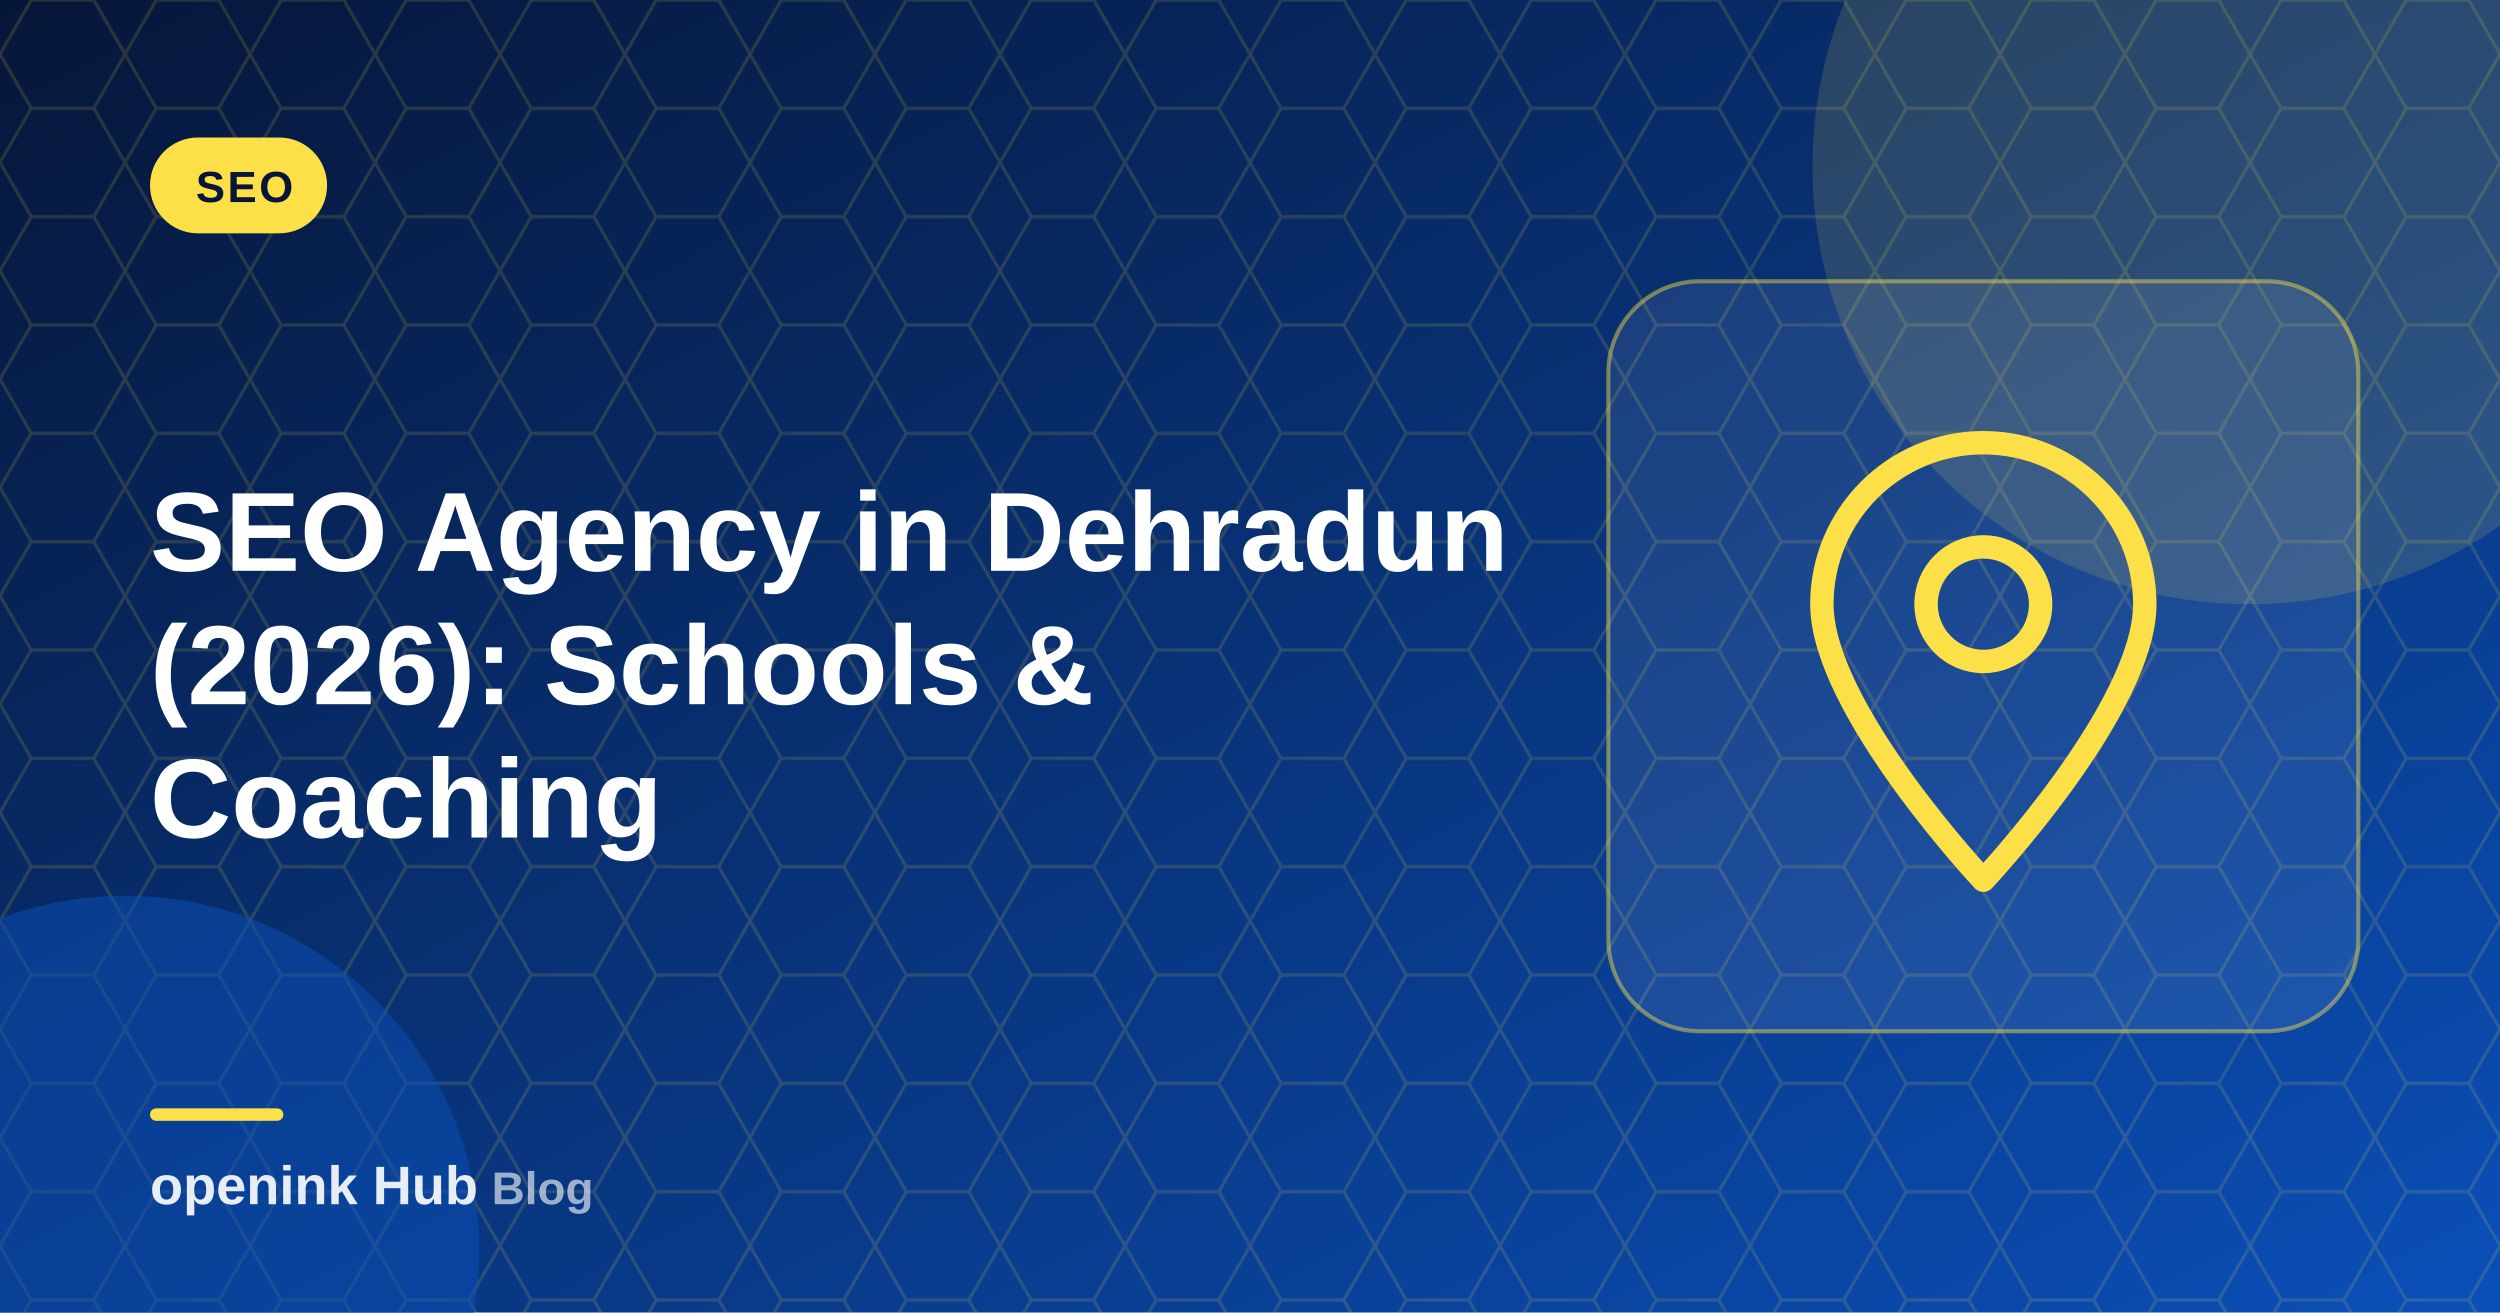
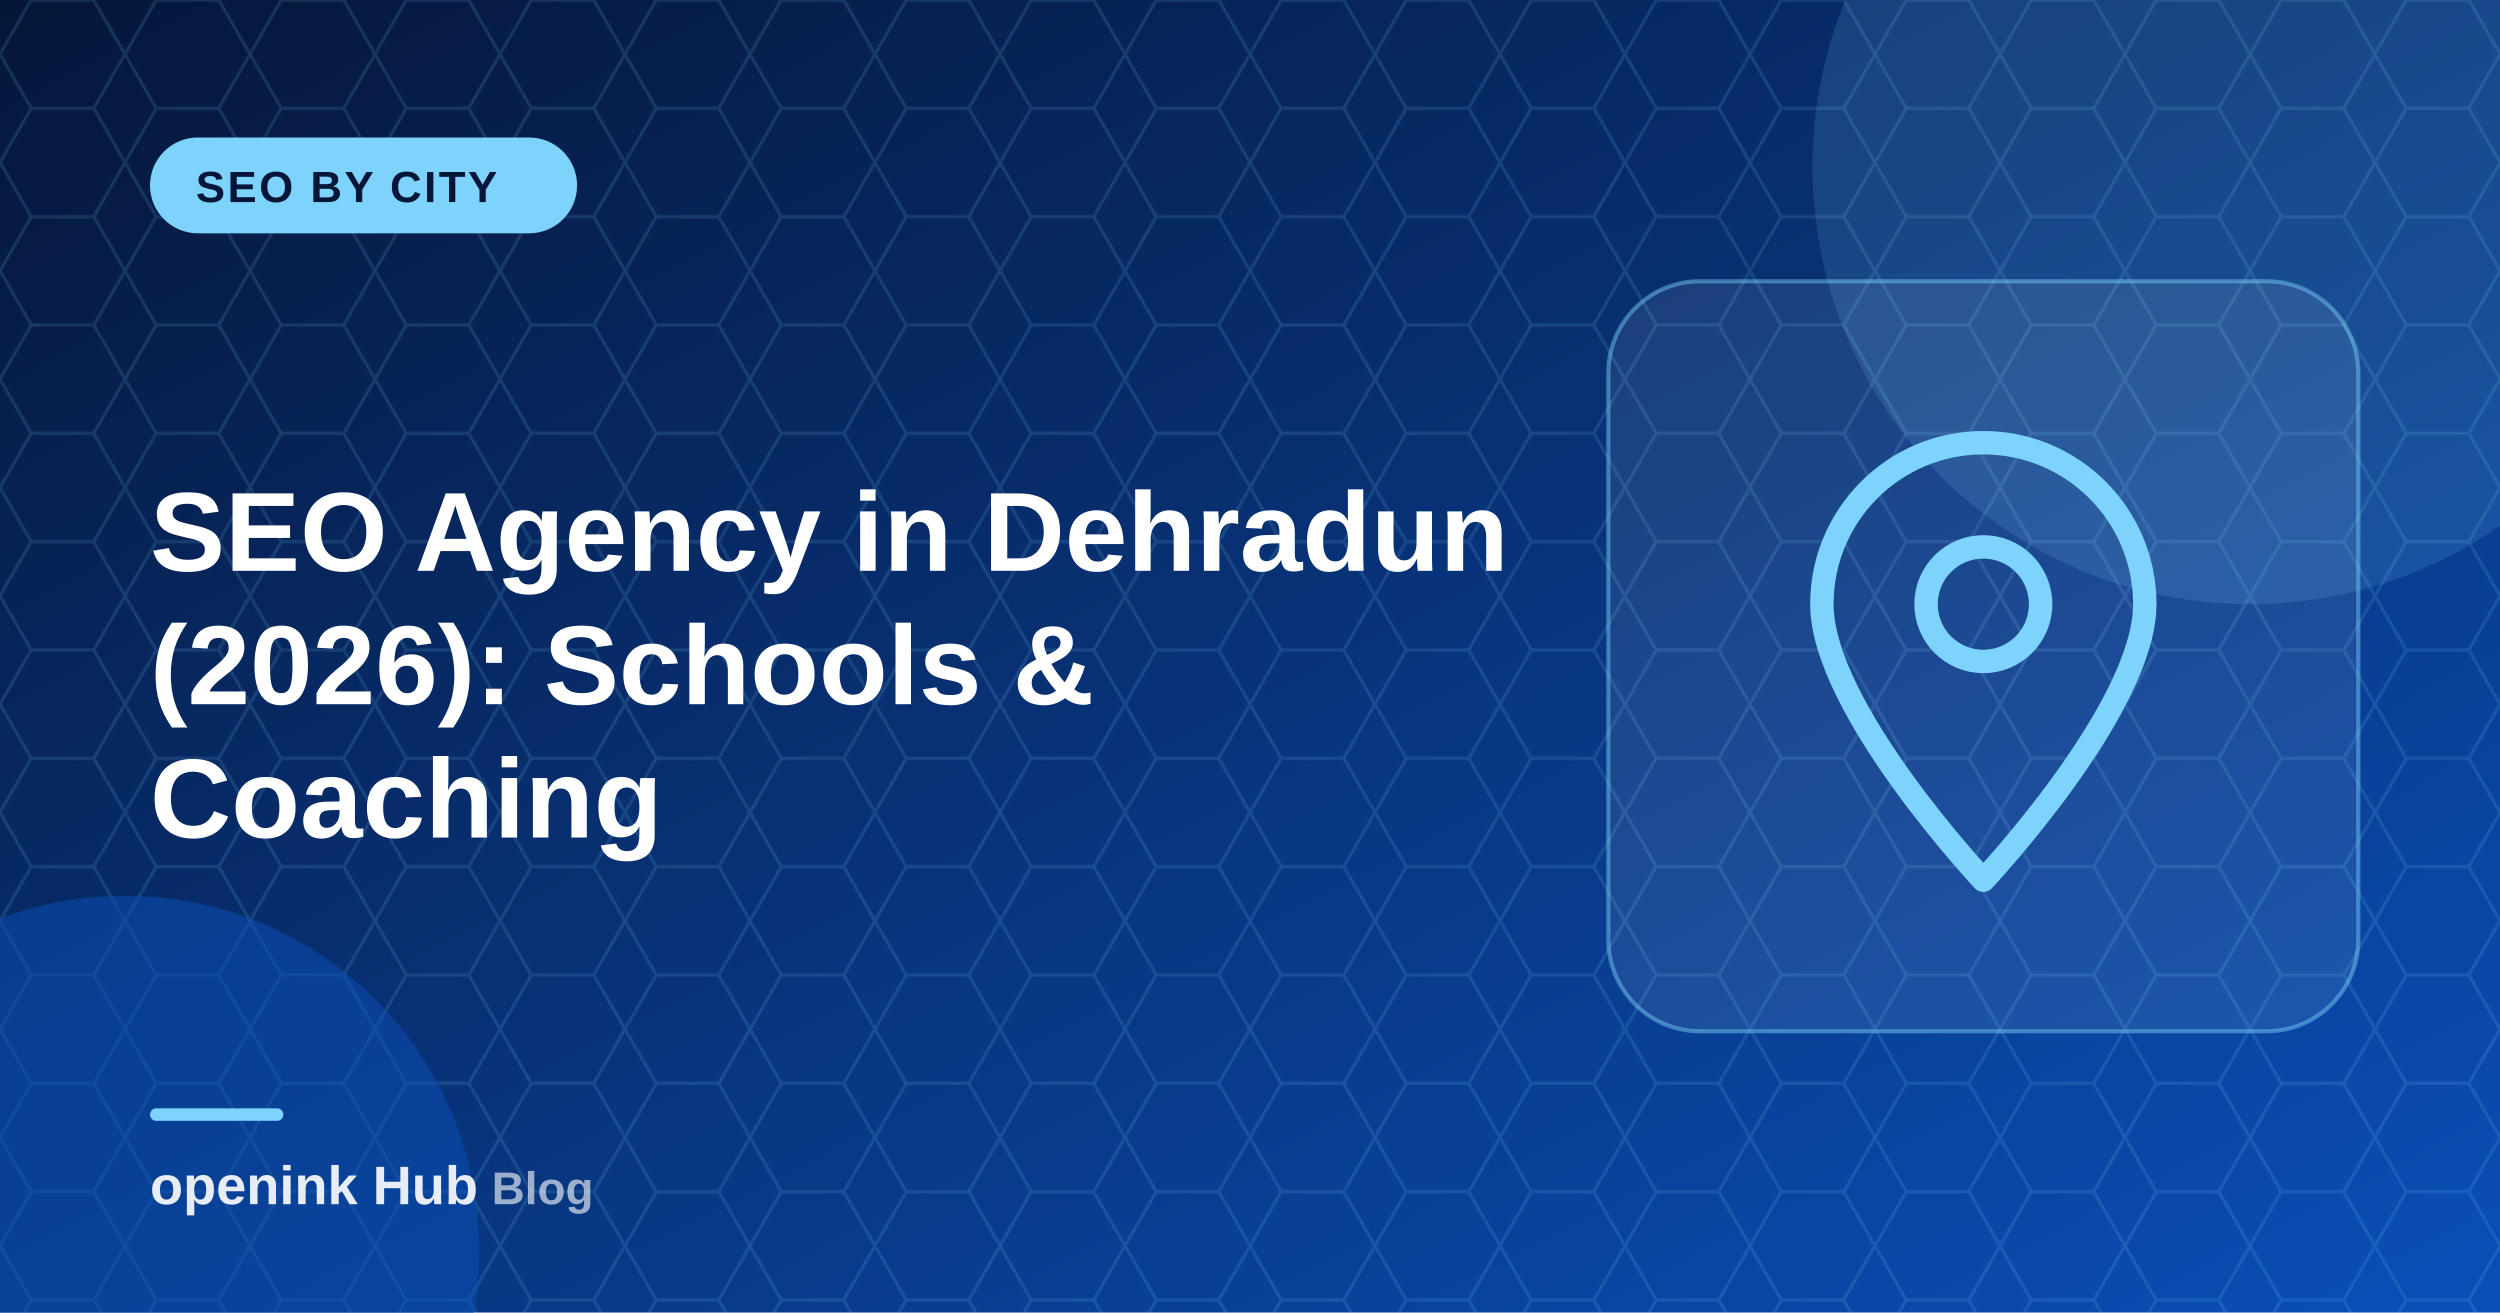
<svg xmlns="http://www.w3.org/2000/svg" width="1200" height="630" viewBox="0 0 1200 630" role="img" aria-label="SEO Agency in Dehradun (2026): Schools &amp; Coaching">
  <defs>
    <linearGradient id="g" x1="0" y1="0" x2="1" y2="1">
      <stop offset="0" stop-color="#061638" />
      <stop offset="1" stop-color="#0a4fb8" />
    </linearGradient>
    <pattern id="p" width="60" height="52" patternUnits="userSpaceOnUse">
-       <path d="M15 0h30l15 26-15 26H15L0 26Z" fill="none" stroke="#fde047" stroke-width="1.6" />
+       <path d="M15 0h30l15 26-15 26H15L0 26Z" fill="none" stroke="#7dd3fc" stroke-width="1.6" />
    </pattern>
-     <style>.ic{fill:none;stroke:#fde047;stroke-width:9;stroke-linecap:round;stroke-linejoin:round}.ic .f{fill:#fde047;stroke:none}</style>
+     <style>.ic{fill:none;stroke:#7dd3fc;stroke-width:9;stroke-linecap:round;stroke-linejoin:round}.ic .f{fill:#7dd3fc;stroke:none}</style>
  </defs>
  <rect width="1200" height="630" fill="url(#g)" />
  <rect width="1200" height="630" fill="url(#p)" opacity=".14" />
-   <circle cx="1080" cy="80" r="210" fill="#fde047" opacity=".14" />
+   <circle cx="1080" cy="80" r="210" fill="#7dd3fc" opacity=".14" />
  <circle cx="60" cy="600" r="170" fill="#0a4fb8" opacity=".5" />
-   <rect x="772" y="135" width="360" height="360" rx="44" fill="#fff" fill-opacity=".08" stroke="#fde047" stroke-opacity=".45" stroke-width="2" />
+   <rect x="772" y="135" width="360" height="360" rx="44" fill="#fff" fill-opacity=".08" stroke="#7dd3fc" stroke-opacity=".45" stroke-width="2" />
  <g class="ic" transform="translate(827 190) scale(1.25)">
    <path d="M100 186S38 120 38 80a62 62 0 0 1 124 0c0 40-62 106-62 106Z" />
    <circle cx="100" cy="80" r="22" />
  </g>
-   <rect x="72" y="66" width="85" height="46" rx="23" fill="#fde047" />
-   <text x="94" y="97" fill="#061638" font-family="Segoe UI,Arial,sans-serif" font-size="21" font-weight="700" letter-spacing="1.2">SEO</text>
+   <rect x="72" y="66" width="205" height="46" rx="23" fill="#7dd3fc" />
+   <text x="94" y="97" fill="#061638" font-family="Segoe UI,Arial,sans-serif" font-size="21" font-weight="700" letter-spacing="1.2">SEO BY CITY</text>
  <text x="72" y="274" fill="#fff" font-family="Segoe UI,Arial,sans-serif" font-size="54" font-weight="800">SEO Agency in Dehradun</text>
  <text x="72" y="338" fill="#fff" font-family="Segoe UI,Arial,sans-serif" font-size="54" font-weight="800">(2026): Schools &amp;</text>
  <text x="72" y="402" fill="#fff" font-family="Segoe UI,Arial,sans-serif" font-size="54" font-weight="800">Coaching</text>
-   <rect x="72" y="532" width="64" height="6" rx="3" fill="#fde047" />
+   <rect x="72" y="532" width="64" height="6" rx="3" fill="#7dd3fc" />
  <text x="72" y="578" fill="#fff" fill-opacity=".9" font-family="Segoe UI,Arial,sans-serif" font-size="26" font-weight="700">openink Hub</text>
  <text x="236" y="578" fill="#fff" fill-opacity=".6" font-family="Segoe UI,Arial,sans-serif" font-size="22" font-weight="600">Blog</text>
</svg>
